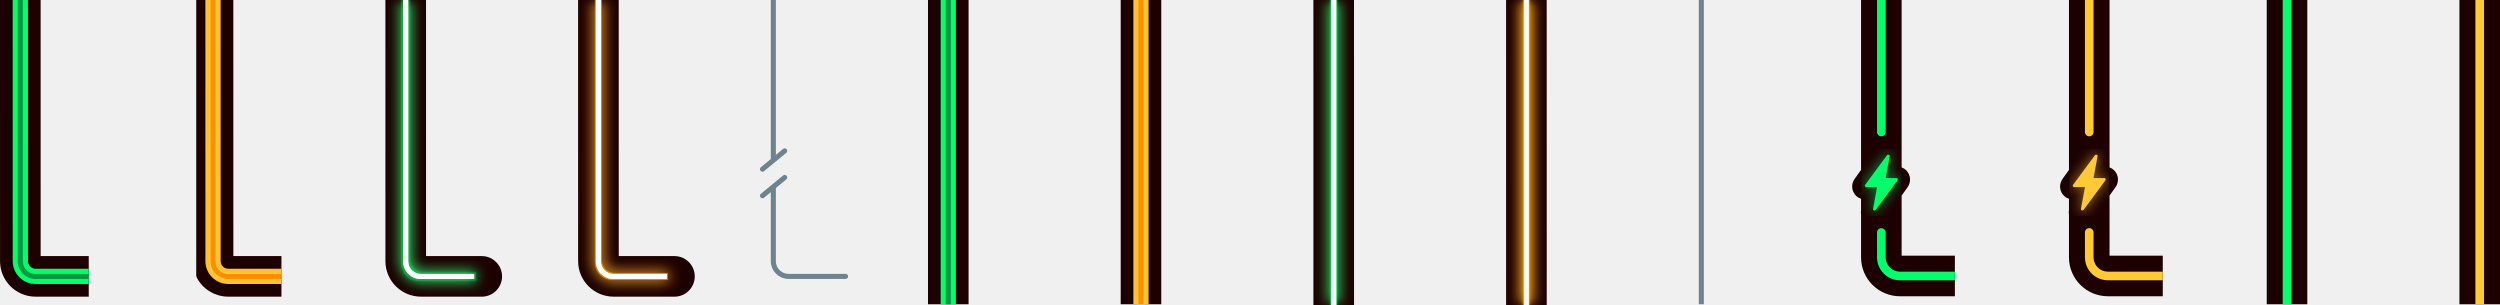
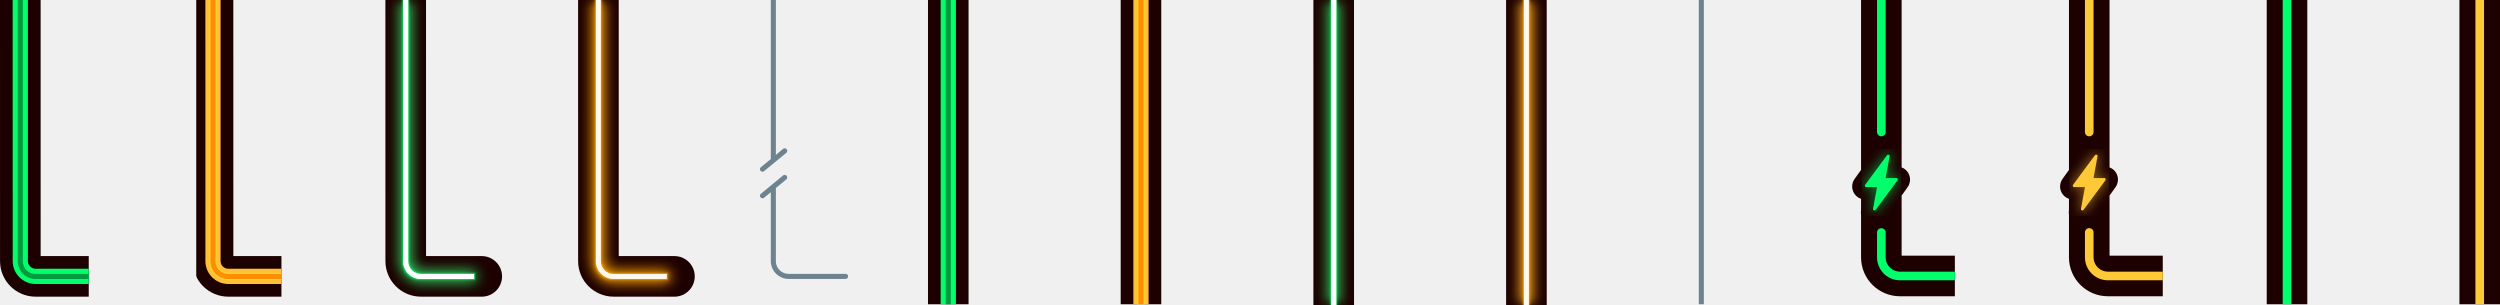
<svg xmlns="http://www.w3.org/2000/svg" xmlns:xlink="http://www.w3.org/1999/xlink" width="986px" height="120px" viewBox="0 0 986 120" version="1.1">
  <defs>
    <rect id="path-1" x="0" y="0" width="54" height="120" />
    <path d="M26.681,70.217 L28.275,61.63 C28.342,61.269 28.052,61.017 27.746,61.003 C27.566,60.985 27.375,61.048 27.245,61.225 L18.587,72.936 C18.567,72.964 18.569,72.995 18.555,73.024 C18.386,73.367 18.622,73.782 19.038,73.782 L23.319,73.782 L21.725,82.37 C21.659,82.731 21.948,82.983 22.254,82.997 C22.434,83.016 22.624,82.951 22.755,82.774 L31.413,71.063 C31.434,71.036 31.431,71.005 31.445,70.976 C31.614,70.633 31.378,70.217 30.962,70.217 L26.681,70.217 Z" id="path-3" />
    <filter x="-57.7%" y="-34.1%" width="215.4%" height="168.2%" filterUnits="objectBoundingBox" id="filter-4">
      <feMorphology radius="0.5" operator="dilate" in="SourceAlpha" result="shadowSpreadOuter1" />
      <feOffset dx="0" dy="0" in="shadowSpreadOuter1" result="shadowOffsetOuter1" />
      <feGaussianBlur stdDeviation="2" in="shadowOffsetOuter1" result="shadowBlurOuter1" />
      <feColorMatrix values="0 0 0 0 0.996   0 0 0 0 0.788   0 0 0 0 0.216  0 0 0 0.4 0" type="matrix" in="shadowBlurOuter1" />
    </filter>
    <rect id="path-5" x="0" y="0" width="54" height="120" />
    <path d="M26.681,70.217 L28.275,61.63 C28.342,61.269 28.052,61.017 27.746,61.003 C27.566,60.985 27.375,61.048 27.245,61.225 L18.587,72.936 C18.567,72.964 18.569,72.995 18.555,73.024 C18.386,73.367 18.622,73.782 19.038,73.782 L23.319,73.782 L21.725,82.37 C21.659,82.731 21.948,82.983 22.254,82.997 C22.434,83.016 22.624,82.951 22.755,82.774 L31.413,71.063 C31.434,71.036 31.431,71.005 31.445,70.976 C31.614,70.633 31.378,70.217 30.962,70.217 L26.681,70.217 Z" id="path-7" />
    <filter x="-57.7%" y="-34.1%" width="215.4%" height="168.2%" filterUnits="objectBoundingBox" id="filter-8">
      <feMorphology radius="0.5" operator="dilate" in="SourceAlpha" result="shadowSpreadOuter1" />
      <feOffset dx="0" dy="0" in="shadowSpreadOuter1" result="shadowOffsetOuter1" />
      <feGaussianBlur stdDeviation="2" in="shadowOffsetOuter1" result="shadowBlurOuter1" />
      <feColorMatrix values="0 0 0 0 0   0 0 0 0 1   0 0 0 0 0.42  0 0 0 0.4 0" type="matrix" in="shadowBlurOuter1" />
    </filter>
    <filter x="-13.9%" y="-3.3%" width="127.8%" height="106.5%" filterUnits="objectBoundingBox" id="filter-9">
      <feGaussianBlur stdDeviation="0" in="SourceGraphic" />
    </filter>
    <filter x="-32.6%" y="-6.3%" width="165.2%" height="112.6%" filterUnits="objectBoundingBox" id="filter-10">
      <feGaussianBlur stdDeviation="2.75" in="SourceGraphic" />
    </filter>
    <filter x="-32.6%" y="-6.3%" width="165.2%" height="112.6%" filterUnits="objectBoundingBox" id="filter-11">
      <feGaussianBlur stdDeviation="2.75" in="SourceGraphic" />
    </filter>
    <path d="M7,-10 L7,126.402 C7,131.151 10.134,135 14,135 L35,135 L35,132.543 L14,132.543 C11.239,132.543 9,129.794 9,126.402 L9,-10 L7,-10 Z" id="path-12" />
    <filter x="-16.1%" y="-3.1%" width="132.1%" height="106.2%" filterUnits="objectBoundingBox" id="filter-13">
      <feMorphology radius="0.5" operator="dilate" in="SourceAlpha" result="shadowSpreadOuter1" />
      <feOffset dx="0" dy="0" in="shadowSpreadOuter1" result="shadowOffsetOuter1" />
      <feGaussianBlur stdDeviation="1" in="shadowOffsetOuter1" result="shadowBlurOuter1" />
      <feColorMatrix values="0 0 0 0 1   0 0 0 0 0.647   0 0 0 0 0  0 0 0 0.3 0" type="matrix" in="shadowBlurOuter1" />
    </filter>
    <path d="M7,-10 L7,126.402 C7,131.151 10.134,135 14,135 L35,135 L35,132.543 L14,132.543 C11.239,132.543 9,129.794 9,126.402 L9,-10 L7,-10 Z" id="path-14" />
    <filter x="-10.7%" y="-2.1%" width="121.4%" height="104.1%" filterUnits="objectBoundingBox" id="filter-15">
      <feMorphology radius="0.5" operator="dilate" in="SourceAlpha" result="shadowSpreadOuter1" />
      <feOffset dx="0" dy="0" in="shadowSpreadOuter1" result="shadowOffsetOuter1" />
      <feGaussianBlur stdDeviation="0.5" in="shadowOffsetOuter1" result="shadowBlurOuter1" />
      <feColorMatrix values="0 0 0 0 1   0 0 0 0 0.647   0 0 0 0 0  0 0 0 0.222 0" type="matrix" in="shadowBlurOuter1" />
    </filter>
    <path d="M7,-10 L7,126.402 C7,131.151 10.134,135 14,135 L35,135 L35,132.543 L14,132.543 C11.239,132.543 9,129.794 9,126.402 L9,-10 L7,-10 Z" id="path-16" />
    <filter x="-5.4%" y="-1.0%" width="110.7%" height="102.1%" filterUnits="objectBoundingBox" id="filter-17">
      <feMorphology radius="0.25" operator="dilate" in="SourceAlpha" result="shadowSpreadOuter1" />
      <feOffset dx="0" dy="0" in="shadowSpreadOuter1" result="shadowOffsetOuter1" />
      <feGaussianBlur stdDeviation="0.25" in="shadowOffsetOuter1" result="shadowBlurOuter1" />
      <feColorMatrix values="0 0 0 0 1   0 0 0 0 0.647   0 0 0 0 0  0 0 0 0.44 0" type="matrix" in="shadowBlurOuter1" />
    </filter>
    <filter x="-13.9%" y="-3.3%" width="127.8%" height="106.5%" filterUnits="objectBoundingBox" id="filter-18">
      <feGaussianBlur stdDeviation="0" in="SourceGraphic" />
    </filter>
    <filter x="-32.6%" y="-6.3%" width="165.2%" height="112.6%" filterUnits="objectBoundingBox" id="filter-19">
      <feGaussianBlur stdDeviation="2.75" in="SourceGraphic" />
    </filter>
    <path d="M7,-10 L7,126.402 C7,131.151 10.134,135 14,135 L35,135 L35,132.543 L14,132.543 C11.239,132.543 9,129.794 9,126.402 L9,-10 L7,-10 Z" id="path-20" />
    <filter x="-10.7%" y="-2.1%" width="121.4%" height="104.1%" filterUnits="objectBoundingBox" id="filter-21">
      <feMorphology radius="0.5" operator="dilate" in="SourceAlpha" result="shadowSpreadOuter1" />
      <feOffset dx="0" dy="0" in="shadowSpreadOuter1" result="shadowOffsetOuter1" />
      <feGaussianBlur stdDeviation="0.5" in="shadowOffsetOuter1" result="shadowBlurOuter1" />
      <feColorMatrix values="0 0 0 0 0   0 0 0 0 1   0 0 0 0 0.42  0 0 0 0.22 0" type="matrix" in="shadowBlurOuter1" />
    </filter>
    <path d="M7,-10 L7,126.402 C7,131.151 10.134,135 14,135 L35,135 L35,132.543 L14,132.543 C11.239,132.543 9,129.794 9,126.402 L9,-10 L7,-10 Z" id="path-22" />
    <filter x="-5.4%" y="-1.0%" width="110.7%" height="102.1%" filterUnits="objectBoundingBox" id="filter-23">
      <feMorphology radius="0.25" operator="dilate" in="SourceAlpha" result="shadowSpreadOuter1" />
      <feOffset dx="0" dy="0" in="shadowSpreadOuter1" result="shadowOffsetOuter1" />
      <feGaussianBlur stdDeviation="0.25" in="shadowOffsetOuter1" result="shadowBlurOuter1" />
      <feColorMatrix values="0 0 0 0 0   0 0 0 0 1   0 0 0 0 0.42  0 0 0 0.44 0" type="matrix" in="shadowBlurOuter1" />
    </filter>
    <polygon id="path-24" points="9 0 9 120 7 120 7 0" />
    <filter x="-105.0%" y="-1.7%" width="310.0%" height="103.5%" filterUnits="objectBoundingBox" id="filter-25">
      <feMorphology radius="0.35" operator="dilate" in="SourceAlpha" result="shadowSpreadOuter1" />
      <feOffset dx="0" dy="0" in="shadowSpreadOuter1" result="shadowOffsetOuter1" />
      <feGaussianBlur stdDeviation="0.35" in="shadowOffsetOuter1" result="shadowBlurOuter1" />
      <feColorMatrix values="0 0 0 0 1   0 0 0 0 0.961   0 0 0 0 0.259  0 0 0 0.4 0" type="matrix" in="shadowBlurOuter1" />
    </filter>
    <filter x="-32.6%" y="-7.7%" width="165.2%" height="115.5%" filterUnits="objectBoundingBox" id="filter-26">
      <feGaussianBlur stdDeviation="2.75" in="SourceGraphic" />
    </filter>
-     <path d="M7,-8 L7,103.05 C7,106.916 10.134,110.05 14,110.05 L35,110.05 L35,108.05 L14,108.05 C11.239,108.05 9,105.811 9,103.05 L9,-8 L7,-8 Z" id="path-27" />
-     <filter x="-5.4%" y="-1.3%" width="110.7%" height="102.5%" filterUnits="objectBoundingBox" id="filter-28">
+     <filter x="-32.6%" y="-7.7%" width="165.2%" height="115.5%" filterUnits="objectBoundingBox" id="filter-27">
+       <feGaussianBlur stdDeviation="2.75" in="SourceGraphic" />
+     </filter>
+     <path d="M7,-8 L7,103.05 C7,106.916 10.134,110.05 14,110.05 L35,110.05 L35,108.05 L14,108.05 C11.239,108.05 9,105.811 9,103.05 L9,-8 L7,-8 Z" id="path-28" />
+     <filter x="-16.1%" y="-3.8%" width="132.1%" height="107.6%" filterUnits="objectBoundingBox" id="filter-29">
+       <feMorphology radius="0.5" operator="dilate" in="SourceAlpha" result="shadowSpreadOuter1" />
+       <feOffset dx="0" dy="0" in="shadowSpreadOuter1" result="shadowOffsetOuter1" />
+       <feGaussianBlur stdDeviation="1" in="shadowOffsetOuter1" result="shadowBlurOuter1" />
+       <feColorMatrix values="0 0 0 0 1   0 0 0 0 0.647   0 0 0 0 0  0 0 0 0.3 0" type="matrix" in="shadowBlurOuter1" />
+     </filter>
+     <path d="M7,-8 L7,103.05 C7,106.916 10.134,110.05 14,110.05 L35,110.05 L35,108.05 L14,108.05 C11.239,108.05 9,105.811 9,103.05 L9,-8 L7,-8 Z" id="path-30" />
+     <filter x="-10.7%" y="-2.5%" width="121.4%" height="105.1%" filterUnits="objectBoundingBox" id="filter-31">
+       <feMorphology radius="0.5" operator="dilate" in="SourceAlpha" result="shadowSpreadOuter1" />
+       <feOffset dx="0" dy="0" in="shadowSpreadOuter1" result="shadowOffsetOuter1" />
+       <feGaussianBlur stdDeviation="0.5" in="shadowOffsetOuter1" result="shadowBlurOuter1" />
+       <feColorMatrix values="0 0 0 0 1   0 0 0 0 0.647   0 0 0 0 0  0 0 0 0.22 0" type="matrix" in="shadowBlurOuter1" />
+     </filter>
+     <path d="M7,-8 L7,103.05 C7,106.916 10.134,110.05 14,110.05 L35,110.05 L35,108.05 L14,108.05 C11.239,108.05 9,105.811 9,103.05 L9,-8 L7,-8 Z" id="path-32" />
+     <filter x="-5.4%" y="-1.3%" width="110.7%" height="102.5%" filterUnits="objectBoundingBox" id="filter-33">
      <feMorphology radius="0.25" operator="dilate" in="SourceAlpha" result="shadowSpreadOuter1" />
      <feOffset dx="0" dy="0" in="shadowSpreadOuter1" result="shadowOffsetOuter1" />
      <feGaussianBlur stdDeviation="0.25" in="shadowOffsetOuter1" result="shadowBlurOuter1" />
      <feColorMatrix values="0 0 0 0 1   0 0 0 0 0.647   0 0 0 0 0  0 0 0 0.44 0" type="matrix" in="shadowBlurOuter1" />
    </filter>
-     <path d="M7,-8 L7,103.05 C7,106.916 10.134,110.05 14,110.05 L35,110.05 L35,108.05 L14,108.05 C11.239,108.05 9,105.811 9,103.05 L9,-8 L7,-8 Z" id="path-29" />
-     <filter x="-5.4%" y="-1.3%" width="110.7%" height="102.5%" filterUnits="objectBoundingBox" id="filter-30">
-       <feMorphology radius="0.25" operator="dilate" in="SourceAlpha" result="shadowSpreadOuter1" />
-       <feOffset dx="0" dy="0" in="shadowSpreadOuter1" result="shadowOffsetOuter1" />
-       <feGaussianBlur stdDeviation="0.25" in="shadowOffsetOuter1" result="shadowBlurOuter1" />
-       <feColorMatrix values="0 0 0 0 1   0 0 0 0 0.647   0 0 0 0 0  0 0 0 0.44 0" type="matrix" in="shadowBlurOuter1" />
-     </filter>
-     <filter x="-32.6%" y="-7.7%" width="165.2%" height="115.5%" filterUnits="objectBoundingBox" id="filter-31">
-       <feGaussianBlur stdDeviation="2.75" in="SourceGraphic" />
-     </filter>
-     <path d="M7,-8 L7,103.05 C7,106.916 10.134,110.05 14,110.05 L35,110.05 L35,108.05 L14,108.05 C11.239,108.05 9,105.811 9,103.05 L9,-8 L7,-8 Z" id="path-32" />
-     <filter x="-10.7%" y="-2.5%" width="121.4%" height="105.1%" filterUnits="objectBoundingBox" id="filter-33">
+     <filter x="-32.6%" y="-7.7%" width="165.2%" height="115.5%" filterUnits="objectBoundingBox" id="filter-34">
+       <feGaussianBlur stdDeviation="2.75" in="SourceGraphic" />
+     </filter>
+     <path d="M7,-8 L7,103.05 C7,106.916 10.134,110.05 14,110.05 L35,110.05 L35,108.05 L14,108.05 C11.239,108.05 9,105.811 9,103.05 L9,-8 L7,-8 Z" id="path-35" />
+     <filter x="-10.7%" y="-2.5%" width="121.4%" height="105.1%" filterUnits="objectBoundingBox" id="filter-36">
      <feMorphology radius="0.5" operator="dilate" in="SourceAlpha" result="shadowSpreadOuter1" />
      <feOffset dx="0" dy="0" in="shadowSpreadOuter1" result="shadowOffsetOuter1" />
      <feGaussianBlur stdDeviation="0.5" in="shadowOffsetOuter1" result="shadowBlurOuter1" />
      <feColorMatrix values="0 0 0 0 0   0 0 0 0 1   0 0 0 0 0.42  0 0 0 0.22 0" type="matrix" in="shadowBlurOuter1" />
    </filter>
-     <path d="M7,-8 L7,103.05 C7,106.916 10.134,110.05 14,110.05 L35,110.05 L35,108.05 L14,108.05 C11.239,108.05 9,105.811 9,103.05 L9,-8 L7,-8 Z" id="path-34" />
-     <filter x="-10.7%" y="-2.5%" width="121.4%" height="105.1%" filterUnits="objectBoundingBox" id="filter-35">
-       <feMorphology radius="0.5" operator="dilate" in="SourceAlpha" result="shadowSpreadOuter1" />
-       <feOffset dx="0" dy="0" in="shadowSpreadOuter1" result="shadowOffsetOuter1" />
-       <feGaussianBlur stdDeviation="0.5" in="shadowOffsetOuter1" result="shadowBlurOuter1" />
-       <feColorMatrix values="0 0 0 0 0   0 0 0 0 1   0 0 0 0 0.42  0 0 0 0.22 0" type="matrix" in="shadowBlurOuter1" />
-     </filter>
-     <rect id="path-36" x="0" y="0" width="35" height="120" />
-     <path d="M5,-9.994 C5,-11.654 6.348,-13 8.012,-13 C9.675,-13 11.023,-11.654 11.023,-9.994 L11.035,102.989 C11.035,104.649 12.383,105.994 14.046,105.994 L38,106 C39.663,106 41.012,107.346 41.012,109.006 C41.012,110.666 39.663,112.011 38,112.011 L14.046,112.006 C9.057,112.006 5.012,107.969 5.012,102.989 C5.004,28.773 5,-8.888 5,-9.994 Z" id="path-38" />
-     <filter x="-16.0%" y="-4.6%" width="131.9%" height="109.2%" filterUnits="objectBoundingBox" id="filter-39">
+     <path d="M7,-8 L7,103.05 C7,106.916 10.134,110.05 14,110.05 L35,110.05 L35,108.05 L14,108.05 C11.239,108.05 9,105.811 9,103.05 L9,-8 L7,-8 Z" id="path-37" />
+     <filter x="-5.4%" y="-1.3%" width="110.7%" height="102.5%" filterUnits="objectBoundingBox" id="filter-38">
+       <feMorphology radius="0.25" operator="dilate" in="SourceAlpha" result="shadowSpreadOuter1" />
+       <feOffset dx="0" dy="0" in="shadowSpreadOuter1" result="shadowOffsetOuter1" />
+       <feGaussianBlur stdDeviation="0.25" in="shadowOffsetOuter1" result="shadowBlurOuter1" />
+       <feColorMatrix values="0 0 0 0 0   0 0 0 0 1   0 0 0 0 0.42  0 0 0 0.44 0" type="matrix" in="shadowBlurOuter1" />
+     </filter>
+     <rect id="path-39" x="0" y="0" width="35" height="120" />
+     <path d="M5,-9.994 C5,-11.654 6.348,-13 8.012,-13 C9.675,-13 11.023,-11.654 11.023,-9.994 L11.035,102.989 C11.035,104.649 12.383,105.994 14.046,105.994 L38,106 C39.663,106 41.012,107.346 41.012,109.006 C41.012,110.666 39.663,112.011 38,112.011 L14.046,112.006 C9.057,112.006 5.012,107.969 5.012,102.989 C5.004,28.773 5,-8.888 5,-9.994 Z" id="path-41" />
+     <filter x="-16.0%" y="-4.6%" width="131.9%" height="109.2%" filterUnits="objectBoundingBox" id="filter-42">
      <feMorphology radius="0.5" operator="erode" in="SourceAlpha" result="shadowSpreadInner1" />
      <feGaussianBlur stdDeviation="0.5" in="shadowSpreadInner1" result="shadowBlurInner1" />
      <feOffset dx="0" dy="0" in="shadowBlurInner1" result="shadowOffsetInner1" />
      <feComposite in="shadowOffsetInner1" in2="SourceAlpha" operator="arithmetic" k2="-1" k3="1" result="shadowInnerInner1" />
      <feColorMatrix values="0 0 0 0 0.265   0 0 0 0 0.305   0 0 0 0 0.319  0 0 0 1 0" type="matrix" in="shadowInnerInner1" />
    </filter>
-     <path d="M7,-8 L7,103.05 C7,106.916 10.134,110.05 14,110.05 L35,110.05 L35.125,109.925 L35.125,108.175 L35,108.05 L14,108.05 C11.239,108.05 9,105.811 9,103.05 L9,-8 L8.875,-8.125 L7.125,-8.125 L7,-8 Z" id="path-40" />
-     <filter x="-7.5%" y="-1.8%" width="115.1%" height="103.6%" filterUnits="objectBoundingBox" id="filter-41">
+     <path d="M7,-8 L7,103.05 C7,106.916 10.134,110.05 14,110.05 L35,110.05 L35.125,109.925 L35.125,108.175 L35,108.05 L14,108.05 C11.239,108.05 9,105.811 9,103.05 L9,-8 L8.875,-8.125 L7.125,-8.125 L7,-8 Z" id="path-43" />
+     <filter x="-7.5%" y="-1.8%" width="115.1%" height="103.6%" filterUnits="objectBoundingBox" id="filter-44">
      <feMorphology radius="0.35" operator="dilate" in="SourceAlpha" result="shadowSpreadOuter1" />
      <feOffset dx="0" dy="0" in="shadowSpreadOuter1" result="shadowOffsetOuter1" />
      <feGaussianBlur stdDeviation="0.35" in="shadowOffsetOuter1" result="shadowBlurOuter1" />
      <feColorMatrix values="0 0 0 0 1   0 0 0 0 0.961   0 0 0 0 0.259  0 0 0 0.41 0" type="matrix" in="shadowBlurOuter1" />
    </filter>
-     <rect id="path-42" x="0" y="0" width="35" height="120" />
+     <rect id="path-45" x="0" y="0" width="35" height="120" />
  </defs>
  <g id="Page-1" stroke="none" stroke-width="1" fill="none" fill-rule="evenodd">
-     <g id="singal-quality" transform="translate(-1652, -562)">
-       <g id="connect-quality-v4_o-copy-3" transform="translate(1652, 540)">
-         <g id="quality" transform="translate(0, 22)">
+     <g id="singal-quality" transform="translate(-1174, -562)">
+       <g id="connect-quality-v4_o-copy-4" transform="translate(1174, 541)">
+         <g id="quality" transform="translate(0, 21)">
          <g id="good-straight-only" transform="translate(894, 0)" fill-rule="nonzero">
            <polygon id="Path" fill="#1D0000" points="0 0 16 0 16 120 0 120" />
            <polygon id="Path" fill="#00FF6B" points="9.7 -1.42108547e-14 9.7 120 6.3 120 6.3 -1.42108547e-14" />
          </g>
          <g id="good-straight-only-copy" transform="translate(970, 0)" fill-rule="nonzero">
            <polygon id="Path" fill="#1D0000" points="0 0 16 0 16 120 0 120" />
            <polygon id="Path" fill="#FEC937" points="9.7 -1.42108547e-14 9.7 120 6.3 120 6.3 -1.42108547e-14" />
          </g>
          <g id="weak-power" transform="translate(799, 0)">
            <mask id="mask-2" fill="white">
              <use xlink:href="#path-1" />
            </mask>
            <g id="Mask" />
            <path d="M33,66.021 C35.608,66.958 37.02,69.938 35.999,72.61 C35.789,73.151 35.789,73.151 35.399,73.769 L33,77.13 L33,100.844 L55.042,100.844 C59.46,100.844 63.042,104.426 63.042,108.844 C63.042,113.262 59.46,116.844 55.042,116.844 L32.344,116.844 C23.878,116.844 17,109.967 17,101.5 L17,84.662 C16.894,84.082 16.887,83.465 17,82.827 L17,78.411 C14.262,77.539 12.76,74.448 13.849,71.714 C14.04,71.222 14.052,71.203 14.43,70.605 L17,67.004 L17,0 C17,-4.418 20.582,-8 25,-8 C29.42,-8 33,-4.417 33,0 L33,66.021 Z" id="gray" fill="#1D0000" fill-rule="nonzero" mask="url(#mask-2)" />
            <path d="M32.344,110.544 C27.357,110.544 23.3,106.487 23.3,101.5 L23.3,91.671 C23.3,90.732 24.061,89.971 25,89.971 C25.705,89.971 26.309,90.399 26.567,91.01 C26.653,91.213 26.7,91.436 26.7,91.671 C26.7,92.253 26.7,91.297 26.7,92.255 L26.7,96.748 C26.7,98.898 26.7,98.898 26.7,101.5 C26.7,104.611 29.233,107.144 32.344,107.144 L55.042,107.144 C55.981,107.144 56.742,107.905 56.742,108.844 C56.742,109.783 55.981,110.544 55.042,110.544 L32.344,110.544 Z" id="gray" fill="#FEC937" fill-rule="nonzero" mask="url(#mask-2)" />
            <g id="Fill-13" mask="url(#mask-2)">
              <use fill="black" fill-opacity="1" filter="url(#filter-4)" xlink:href="#path-3" />
              <use fill="#FEC937" fill-rule="evenodd" xlink:href="#path-3" />
            </g>
            <path d="M23.3,52.063 L23.3,-13.1 C23.3,-14.039 24.061,-14.8 25,-14.8 C25.939,-14.8 26.7,-14.039 26.7,-13.1 L26.7,52.063 C26.7,53.002 25.939,53.763 25,53.763 C24.061,53.763 23.3,53.002 23.3,52.063 Z" id="green" fill="#FEC937" fill-rule="nonzero" mask="url(#mask-2)" />
          </g>
          <g id="good-power" transform="translate(717, 0)">
            <mask id="mask-6" fill="white">
              <use xlink:href="#path-5" />
            </mask>
            <g id="Mask" />
            <path d="M33,66.021 C35.608,66.958 37.02,69.938 35.999,72.61 C35.789,73.151 35.789,73.151 35.399,73.769 L33,77.13 L33,100.844 L55.042,100.844 C59.46,100.844 63.042,104.426 63.042,108.844 C63.042,113.262 59.46,116.844 55.042,116.844 L32.344,116.844 C23.878,116.844 17,109.967 17,101.5 L17,84.662 C16.894,84.082 16.887,83.465 17,82.827 L17,78.411 C14.262,77.539 12.76,74.448 13.849,71.714 C14.04,71.222 14.052,71.203 14.43,70.605 L17,67.004 L17,0 C17,-4.418 20.582,-8 25,-8 C29.42,-8 33,-4.417 33,0 L33,66.021 Z" id="gray" fill="#1D0000" fill-rule="nonzero" mask="url(#mask-6)" />
            <path d="M32.344,110.544 C27.357,110.544 23.3,106.487 23.3,101.5 L23.3,91.699 C23.3,90.76 24.061,89.999 25,89.999 C25.939,89.999 26.7,90.76 26.7,91.699 C26.7,92.281 26.7,91.497 26.7,92.454 L26.7,96.748 C26.7,98.898 26.7,98.898 26.7,101.5 C26.7,104.611 29.233,107.144 32.344,107.144 L55.042,107.144 C55.981,107.144 56.742,107.905 56.742,108.844 C56.742,109.783 55.981,110.544 55.042,110.544 L32.344,110.544 Z" id="gray" fill="#00FF6B" fill-rule="nonzero" mask="url(#mask-6)" />
            <g id="Fill-13" mask="url(#mask-6)">
              <use fill="black" fill-opacity="1" filter="url(#filter-8)" xlink:href="#path-7" />
              <use fill="#00FF6B" fill-rule="evenodd" xlink:href="#path-7" />
            </g>
            <path d="M23.3,52.063 L23.3,-13.1 C23.3,-14.039 24.061,-14.8 25,-14.8 C25.939,-14.8 26.7,-14.039 26.7,-13.1 L26.7,52.063 C26.7,53.002 25.939,53.763 25,53.763 C24.061,53.763 23.3,53.002 23.3,52.063 Z" id="green" fill="#00FF6B" fill-rule="nonzero" mask="url(#mask-6)" />
          </g>
          <path d="M670,0 L672,0 L672,120 L670,120 L670,0 Z M672,0 L672,120 L670,120 L670,0 L672,0 Z" id="line-desconnect" fill="#6D838F" fill-rule="nonzero" />
          <g id="weak-coner-light" transform="translate(594, 0)">
            <path d="M5,-12.321 C5,-14.353 6.348,-16 8.011,-16 C9.673,-16 11.021,-14.353 11.021,-12.321 L11.033,125.958 C11.033,127.989 12.381,129.636 14.043,129.636 L37.989,129.643 C39.652,129.643 41,131.29 41,133.321 C41,135.353 39.652,137 37.989,137 L14.043,136.993 C9.055,136.993 5.012,132.052 5.012,125.958 C5.004,35.126 5,-10.967 5,-12.321 Z" id="weak-1" stroke="#1D0000" stroke-width="10" stroke-linecap="square" filter="url(#filter-9)" />
            <path d="M7,-10 L7,126.402 C7,131.151 10.134,135 14,135 L35,135 L35,132.543 L14,132.543 C11.239,132.543 9,129.794 9,126.402 L9,-10 L7,-10 Z" id="Path" stroke="#FFA500" stroke-width="1.75" fill="#F2FFED" fill-rule="nonzero" filter="url(#filter-10)" />
            <path d="M7,-10 L7,126.402 C7,131.151 10.134,135 14,135 L35,135 L35,132.543 L14,132.543 C11.239,132.543 9,129.794 9,126.402 L9,-10 L7,-10 Z" id="Path" stroke-opacity="0.44" stroke="#FFA500" stroke-width="1.75" fill-rule="nonzero" filter="url(#filter-11)" />
            <g id="Path" fill-rule="nonzero" fill="black" fill-opacity="1">
              <use filter="url(#filter-13)" xlink:href="#path-12" />
            </g>
            <g id="Path" fill-rule="nonzero" fill="black" fill-opacity="1">
              <use filter="url(#filter-15)" xlink:href="#path-14" />
            </g>
            <g id="Path" fill-rule="nonzero">
              <use fill="black" fill-opacity="1" filter="url(#filter-17)" xlink:href="#path-16" />
              <use fill="#FFF9ED" xlink:href="#path-16" />
            </g>
          </g>
          <g id="good-coner-light-copy" transform="translate(518, 0)">
            <path d="M5,-12.321 C5,-14.353 6.348,-16 8.011,-16 C9.673,-16 11.021,-14.353 11.021,-12.321 L11.033,125.958 C11.033,127.989 12.381,129.636 14.043,129.636 L37.989,129.643 C39.652,129.643 41,131.29 41,133.321 C41,135.353 39.652,137 37.989,137 L14.043,136.993 C9.055,136.993 5.012,132.052 5.012,125.958 C5.004,35.126 5,-10.967 5,-12.321 Z" id="weak-1" stroke="#1D0000" stroke-width="10" stroke-linecap="square" filter="url(#filter-18)" />
            <path d="M7,-10 L7,126.402 C7,131.151 10.134,135 14,135 L35,135 L35,132.543 L14,132.543 C11.239,132.543 9,129.794 9,126.402 L9,-10 L7,-10 Z" id="Path-4" stroke="#00FF6B" stroke-width="1.75" fill="#F2FFED" fill-rule="nonzero" filter="url(#filter-19)" />
            <path d="M7,-10 L7,126.402 C7,131.151 10.134,135 14,135 L35,135 L35,132.543 L14,132.543 C11.239,132.543 9,129.794 9,126.402 L9,-10 L7,-10 Z" id="Path-4" fill="#F2FFED" fill-rule="nonzero" />
            <g id="Path-4" fill-rule="nonzero">
              <use fill="black" fill-opacity="1" filter="url(#filter-21)" xlink:href="#path-20" />
              <use fill="#F2FFED" xlink:href="#path-20" />
            </g>
            <g id="Path-4" fill-rule="nonzero">
              <use fill="black" fill-opacity="1" filter="url(#filter-23)" xlink:href="#path-22" />
              <use fill="#FFFFFF" xlink:href="#path-22" />
            </g>
          </g>
          <g id="weak" transform="translate(442, 0)" fill-rule="nonzero">
            <polygon id="Path" fill="#1D0000" points="0 0 16 0 16 120 0 120" />
            <polygon id="Path" fill="#FFC035" points="11 0 11 120 5 120 5 0" />
            <g id="Path">
              <use fill="black" fill-opacity="1" filter="url(#filter-25)" xlink:href="#path-24" />
              <use fill="#FF8D00" xlink:href="#path-24" />
            </g>
          </g>
          <g id="good" transform="translate(366, 0)" fill-rule="nonzero">
            <polygon id="Path" fill="#1D0000" points="0 0 16 0 16 120 0 120" />
            <polygon id="Path" fill="#00FF6B" points="11 0 11 120 5 120 5 0" />
            <polygon id="Path" fill="#009A41" points="9 0 9 120 7 120 7 0" />
          </g>
          <g id="disconnect" transform="translate(299, 0)" stroke="#6D838F" stroke-linecap="round" stroke-width="2">
            <path d="M6,73.928 L6,103 C6,106.314 8.686,109 12,109 C12,109 12,109 12,109 L15.322,109 L34.485,109" />
            <path d="M6,62.681 L6,-12.498" id="Path-2" />
            <g transform="translate(1.25, 58)">
              <path d="M8.755,1 L0.952,9.226" id="Line-7" transform="translate(4.853892, 5.113071) rotate(7) translate(-4.853892, -5.113071) " />
              <path d="M8.755,11.476 L0.952,19.702" id="Line-7-Copy" transform="translate(4.853892, 15.58926) rotate(7) translate(-4.853892, -15.58926) " />
            </g>
          </g>
          <g id="weak-coner-light" transform="translate(228, 0)" fill-rule="nonzero">
            <path d="M16.035,100.995 L38,101 C42.422,101 46.012,104.582 46.012,109.006 C46.012,113.429 42.422,117.011 37.999,117.011 L14.046,117.006 C6.297,117.006 0.012,110.732 0.012,102.989 C0.004,28.771 0,-8.887 0,-9.994 C0,-14.418 3.589,-18 8.012,-18 C12.434,-18 16.023,-14.418 16.023,-9.995 L16.035,100.995 Z" id="Path" fill="#1D0000" />
-             <path d="M7,-8 L7,103.05 C7,106.916 10.134,110.05 14,110.05 L35,110.05 L35,108.05 L14,108.05 C11.239,108.05 9,105.811 9,103.05 L9,-8 L7,-8 Z" id="Path" stroke="#FFA500" stroke-width="1.75" fill="#F2FFED" filter="url(#filter-26)" />
-             <g id="Path">
-               <use fill="black" fill-opacity="1" filter="url(#filter-28)" xlink:href="#path-27" />
-               <use fill="#FFF9ED" xlink:href="#path-27" />
-             </g>
-             <g id="Path">
-               <use fill="black" fill-opacity="1" filter="url(#filter-30)" xlink:href="#path-29" />
-               <use fill="#FFFFFF" xlink:href="#path-29" />
+             <path d="M7,-8 L7,103.05 C7,106.916 10.134,110.05 14,110.05 L35,110.05 L35,108.05 L14,108.05 C11.239,108.05 9,105.811 9,103.05 L9,-8 L7,-8 Z" id="a" stroke="#FFA500" stroke-width="1.75" filter="url(#filter-26)" />
+             <path d="M7,-8 L7,103.05 C7,106.916 10.134,110.05 14,110.05 L35,110.05 L35,108.05 L14,108.05 C11.239,108.05 9,105.811 9,103.05 L9,-8 L7,-8 Z" id="b" stroke-opacity="0.44" stroke="#FFA500" stroke-width="1.75" filter="url(#filter-27)" />
+             <g id="c" fill="black" fill-opacity="1">
+               <use filter="url(#filter-29)" xlink:href="#path-28" />
+             </g>
+             <g id="d" fill="black" fill-opacity="1">
+               <use filter="url(#filter-31)" xlink:href="#path-30" />
+             </g>
+             <g id="main">
+               <use fill="black" fill-opacity="1" filter="url(#filter-33)" xlink:href="#path-32" />
+               <use fill="#FFF9ED" xlink:href="#path-32" />
            </g>
          </g>
          <g id="good-coner-light" transform="translate(152, 0)" fill-rule="nonzero">
            <path d="M16.035,100.995 L38,101 C42.422,101 46.012,104.582 46.012,109.006 C46.012,113.429 42.422,117.011 37.999,117.011 L14.046,117.006 C6.297,117.006 0.012,110.732 0.012,102.989 C0.004,28.771 0,-8.887 0,-9.994 C0,-14.418 3.589,-18 8.012,-18 C12.434,-18 16.023,-14.418 16.023,-9.995 L16.035,100.995 Z" id="Path" fill="#1D0000" />
-             <path d="M7,-8 L7,103.05 C7,106.916 10.134,110.05 14,110.05 L35,110.05 L35,108.05 L14,108.05 C11.239,108.05 9,105.811 9,103.05 L9,-8 L7,-8 Z" id="Path" stroke="#00FF6B" stroke-width="1.75" fill="#F2FFED" filter="url(#filter-31)" />
-             <g id="Path">
-               <use fill="black" fill-opacity="1" filter="url(#filter-33)" xlink:href="#path-32" />
-               <use fill="#F2FFED" xlink:href="#path-32" />
-             </g>
-             <g id="Path">
-               <use fill="black" fill-opacity="1" filter="url(#filter-35)" xlink:href="#path-34" />
-               <use fill="#FFFFFF" xlink:href="#path-34" />
+             <path d="M7,-8 L7,103.05 C7,106.916 10.134,110.05 14,110.05 L35,110.05 L35,108.05 L14,108.05 C11.239,108.05 9,105.811 9,103.05 L9,-8 L7,-8 Z" id="a" stroke="#00FF6B" stroke-width="1.75" fill="#F2FFED" filter="url(#filter-34)" />
+             <path d="M7,-8 L7,103.05 C7,106.916 10.134,110.05 14,110.05 L35,110.05 L35,108.05 L14,108.05 C11.239,108.05 9,105.811 9,103.05 L9,-8 L7,-8 Z" id="b" fill="#F2FFED" />
+             <g id="c" fill="black" fill-opacity="1">
+               <use filter="url(#filter-36)" xlink:href="#path-35" />
+             </g>
+             <g id="main">
+               <use fill="black" fill-opacity="1" filter="url(#filter-38)" xlink:href="#path-37" />
+               <use fill="#FFFFFF" xlink:href="#path-37" />
            </g>
          </g>
          <g id="weak-coner" transform="translate(76, 0)">
-             <mask id="mask-37" fill="white">
-               <use xlink:href="#path-36" />
-             </mask>
-             <g id="Mask" />
-             <g id="weak-1" fill-rule="nonzero" mask="url(#mask-37)">
-               <use fill="#00FF6B" xlink:href="#path-38" />
-               <use fill="black" fill-opacity="1" filter="url(#filter-39)" xlink:href="#path-38" />
-               <use stroke="#1D0000" stroke-width="10" xlink:href="#path-38" />
-             </g>
-             <path d="M5,-9.994 C5,-11.654 6.348,-13 8.012,-13 C9.675,-13 11.023,-11.654 11.023,-9.994 L11.035,102.989 C11.035,104.649 12.383,105.994 14.046,105.994 L38,106 C39.663,106 41.012,107.346 41.012,109.006 C41.012,110.666 39.663,112.011 38,112.011 L14.046,112.006 C9.057,112.006 5.012,107.969 5.012,102.989 C5.004,28.773 5,-8.888 5,-9.994 Z" id="weak-1" fill="#FFC035" fill-rule="nonzero" mask="url(#mask-37)" />
-             <g id="Path" fill-rule="nonzero" mask="url(#mask-37)">
-               <use fill="black" fill-opacity="1" filter="url(#filter-41)" xlink:href="#path-40" />
-               <use fill="#FF8D00" xlink:href="#path-40" />
+             <mask id="mask-40" fill="white">
+               <use xlink:href="#path-39" />
+             </mask>
+             <g id="Mask" />
+             <g id="weak-1" fill-rule="nonzero" mask="url(#mask-40)">
+               <use fill="#00FF6B" xlink:href="#path-41" />
+               <use fill="black" fill-opacity="1" filter="url(#filter-42)" xlink:href="#path-41" />
+               <use stroke="#1D0000" stroke-width="10" xlink:href="#path-41" />
+             </g>
+             <path d="M5,-9.994 C5,-11.654 6.348,-13 8.012,-13 C9.675,-13 11,-11.654 11,-9.994 L11,102.989 C11,104.649 12.383,105.994 14.046,105.994 L38,106 C39.663,106 41.012,107.346 41.012,109.006 C41.012,110.666 39.663,112.011 38,112.011 L14.046,112.006 C9.057,112.006 5.012,107.969 5.012,102.989 C5.004,28.773 5,-8.888 5,-9.994 Z" id="weak-1" fill="#FFC035" fill-rule="nonzero" mask="url(#mask-40)" />
+             <g id="Path" fill-rule="nonzero" mask="url(#mask-40)">
+               <use fill="black" fill-opacity="1" filter="url(#filter-44)" xlink:href="#path-43" />
+               <use fill="#FF8D00" xlink:href="#path-43" />
            </g>
          </g>
          <g id="good-coner">
-             <mask id="mask-43" fill="white">
-               <use xlink:href="#path-42" />
-             </mask>
-             <g id="Mask" />
-             <path d="M16.035,100.995 L38,101 C42.422,101 46.012,104.582 46.012,109.006 C46.012,113.429 42.422,117.011 37.999,117.011 L14.046,117.006 C6.297,117.006 0.012,110.732 0.012,102.989 C0.004,28.771 0,-8.887 0,-9.994 C0,-14.418 3.589,-18 8.012,-18 C12.434,-18 16.023,-14.418 16.023,-9.995 L16.035,100.995 Z" id="Path" fill="#1D0000" mask="url(#mask-43)" />
-             <path d="M5,-9.994 C5,-11.654 6.348,-13 8.012,-13 C9.675,-13 11.023,-11.654 11.023,-9.994 L11.035,102.989 C11.035,104.649 12.383,105.994 14.046,105.994 L38,106 C39.663,106 41.012,107.346 41.012,109.006 C41.012,110.666 39.663,112.011 38,112.011 L14.046,112.006 C9.057,112.006 5.012,107.969 5.012,102.989 C5.004,28.773 5,-8.888 5,-9.994 Z" id="weak-1" fill="#00FF6B" fill-rule="nonzero" mask="url(#mask-43)" />
-             <path d="M7,-8 L7,103.05 C7,106.916 10.134,110.05 14,110.05 L35,110.05 L35.125,109.925 L35.125,108.175 L35,108.05 L14,108.05 C11.239,108.05 9,105.811 9,103.05 L9,-8 L8.875,-8.125 L7.125,-8.125 L7,-8 Z" id="Path" fill="#009A41" fill-rule="nonzero" mask="url(#mask-43)" />
+             <mask id="mask-46" fill="white">
+               <use xlink:href="#path-45" />
+             </mask>
+             <g id="Mask" />
+             <path d="M16.035,100.995 L38,101 C42.422,101 46.012,104.582 46.012,109.006 C46.012,113.429 42.422,117.011 37.999,117.011 L14.046,117.006 C6.297,117.006 0.012,110.732 0.012,102.989 C0.004,28.771 0,-8.887 0,-9.994 C0,-14.418 3.589,-18 8.012,-18 C12.434,-18 16.023,-14.418 16.023,-9.995 L16.035,100.995 Z" id="Path" fill="#1D0000" mask="url(#mask-46)" />
+             <path d="M5,-9.994 C5,-11.654 6.348,-13 8.012,-13 C9.675,-13 11,-11.654 11,-9.994 L11,102.989 C11,104.649 12.383,105.994 14.046,105.994 L38,106 C39.663,106 41.012,107.346 41.012,109.006 C41.012,110.666 39.663,112.011 38,112.011 L14.046,112.006 C9.057,112.006 5.012,107.969 5.012,102.989 C5.004,28.773 5,-8.888 5,-9.994 Z" id="weak-1" fill="#00FF6B" fill-rule="nonzero" mask="url(#mask-46)" />
+             <path d="M7,-8 L7,103.05 C7,106.916 10.134,110.05 14,110.05 L35,110.05 L35.125,109.925 L35.125,108.175 L35,108.05 L14,108.05 C11.239,108.05 9,105.811 9,103.05 L9,-8 L8.875,-8.125 L7.125,-8.125 L7,-8 Z" id="Path" fill="#009A41" fill-rule="nonzero" mask="url(#mask-46)" />
          </g>
        </g>
      </g>
    </g>
  </g>
</svg>
